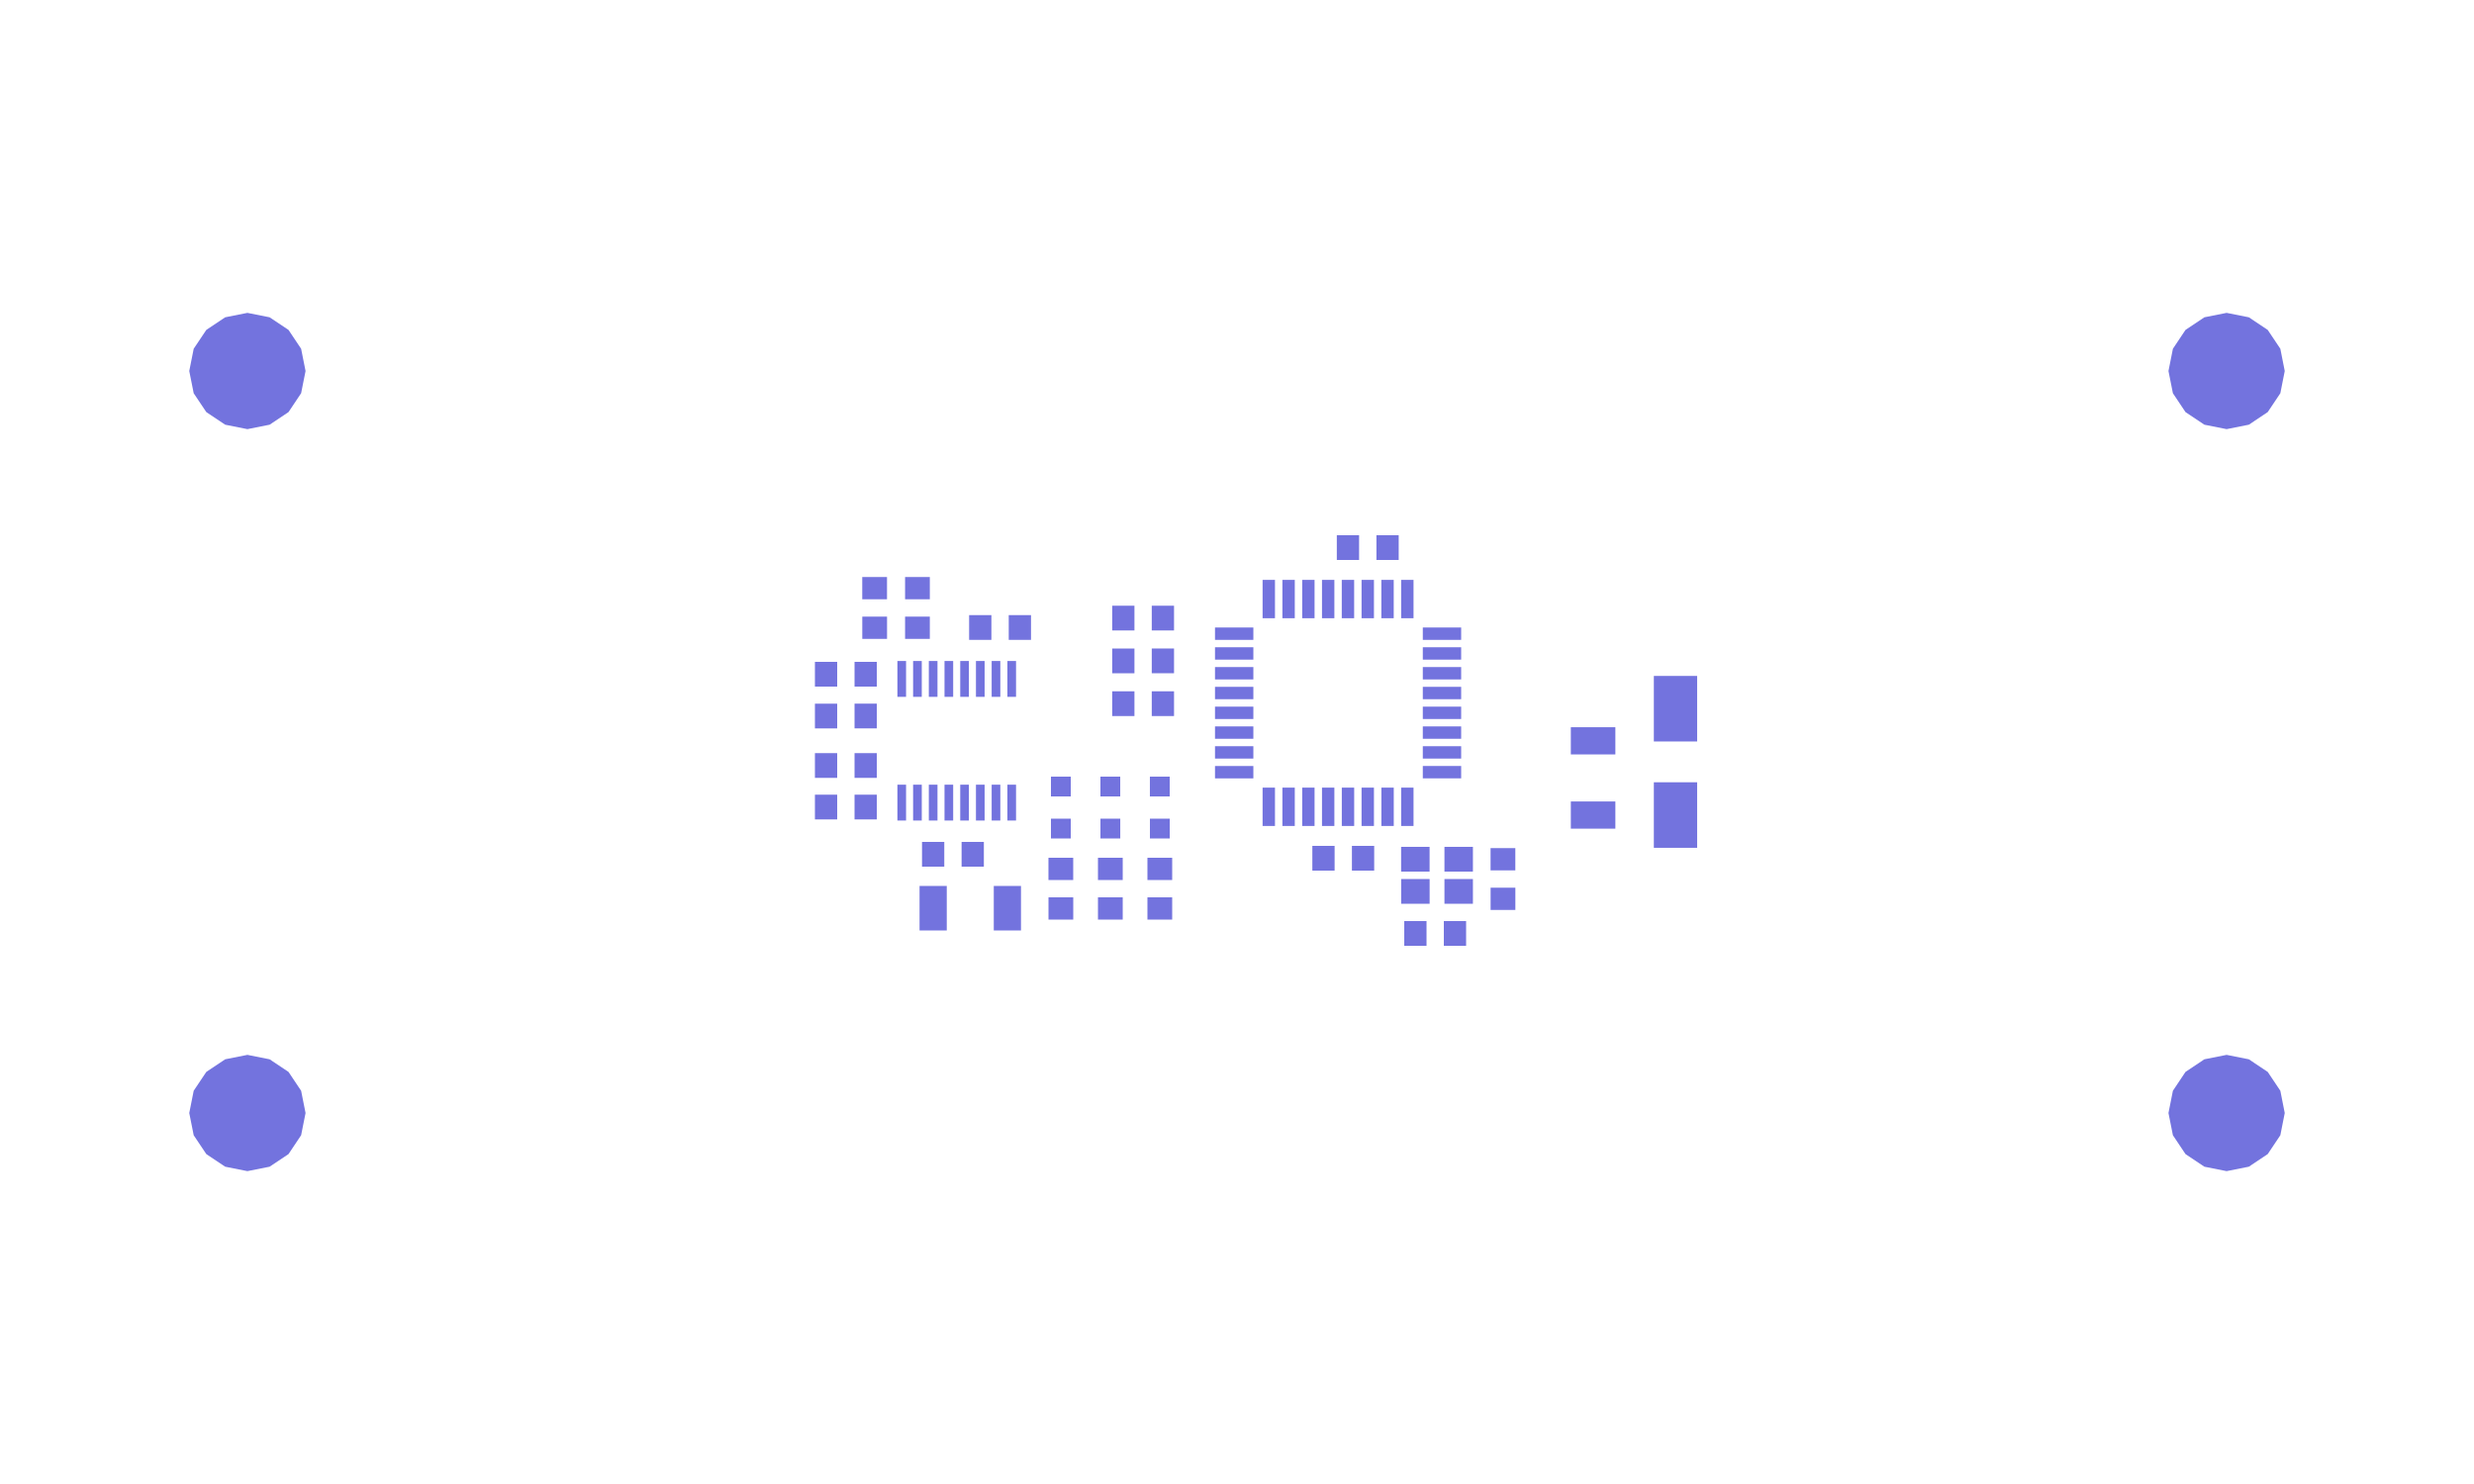
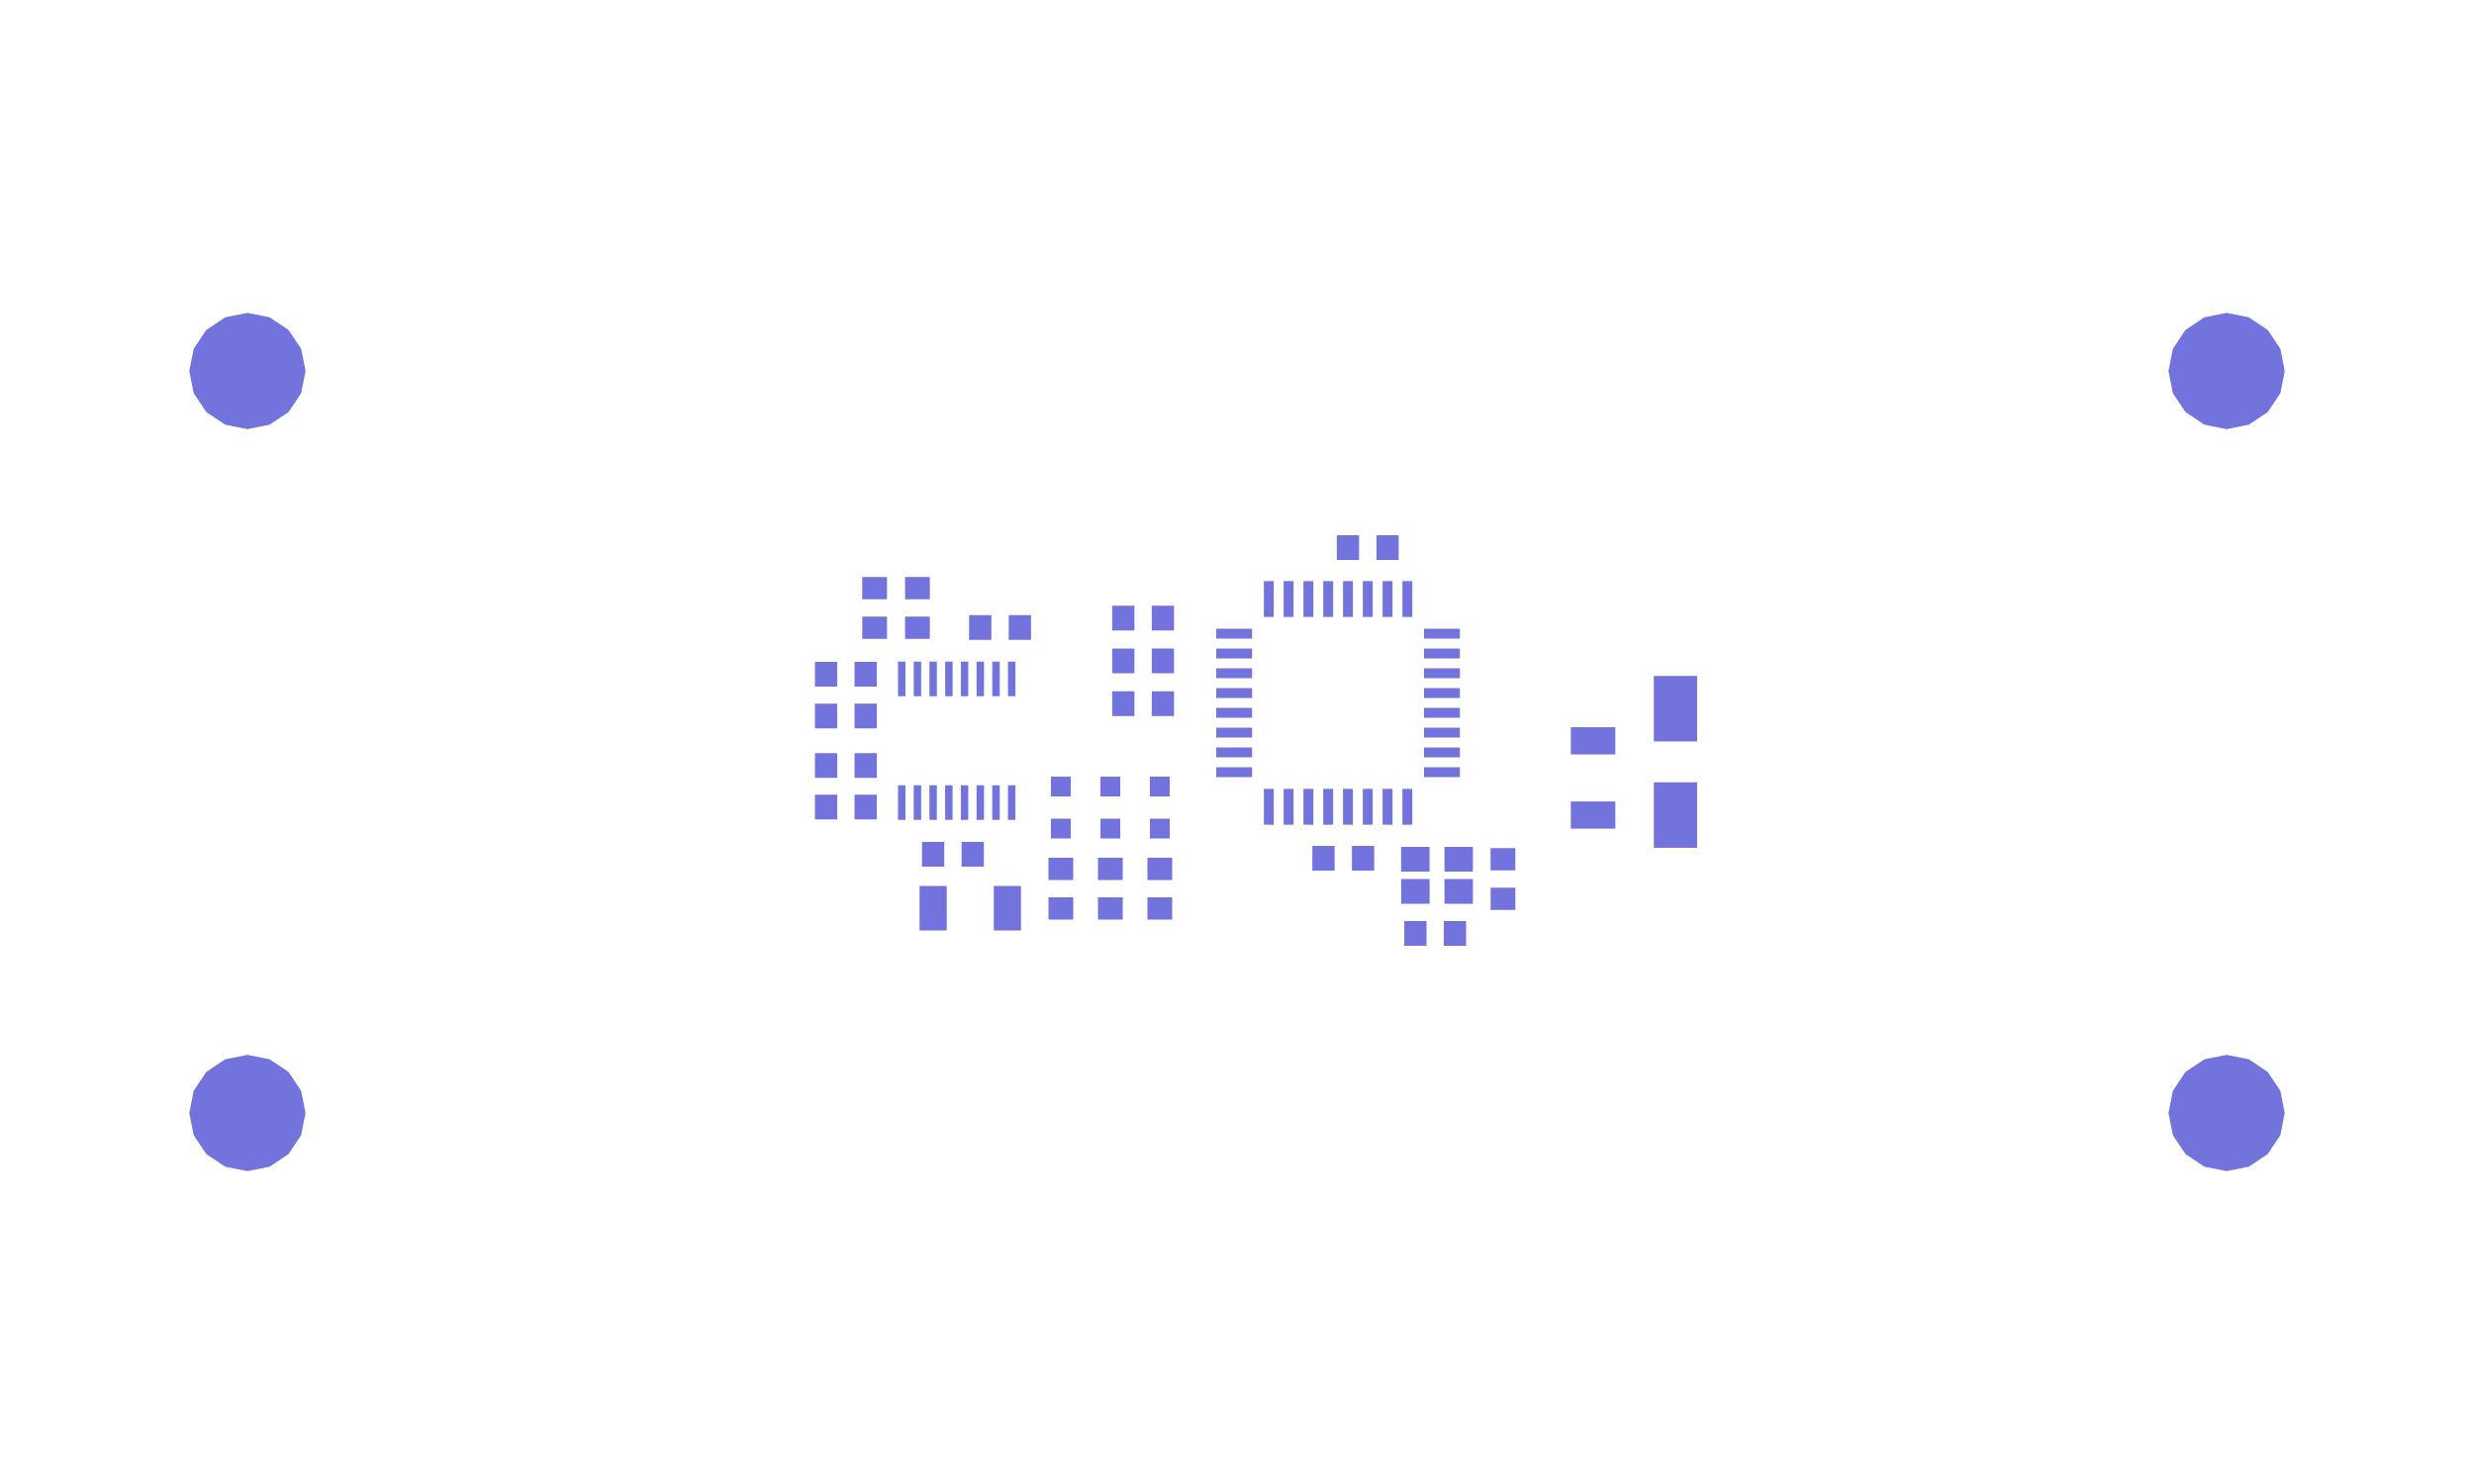
<svg xmlns="http://www.w3.org/2000/svg" width="100mm" height="60mm" viewBox="0 0 100 60" version="1.1" id="svg1" xml:space="preserve">
  <defs id="defs1" />
-   <g id="layer1" />
-   <g id="g1" transform="matrix(0.2645833,0,0,0.2645833,3.415344,10.9851)">
+   <g id="g1-3" transform="matrix(0.2645833,0,0,0.2645833,3.415344,10.9851)">
    <path id="path1" d="m 24.82,93.871 0.508,2.551 -0.508,2.547 -1.445,2.16 -2.16,1.445 -2.547,0.508 -2.551,-0.508 -2.16,-1.445 -1.445,-2.16 -0.508,-2.547 0.508,-2.551 1.445,-2.16 2.16,-1.445 2.551,-0.508 2.547,0.508 2.16,1.445 z" style="fill:#7373de;fill-opacity:1;fill-rule:evenodd;stroke:none" transform="scale(1.333333)" />
    <path id="path2" d="m 24.82,8.832 0.508,2.551 -0.508,2.547 -1.445,2.16 -2.16,1.445 -2.547,0.508 -2.551,-0.508 -2.16,-1.445 -1.445,-2.16 -0.508,-2.547 0.508,-2.551 1.445,-2.16 2.16,-1.445 2.551,-0.508 2.547,0.508 2.16,1.445 z" style="fill:#7373de;fill-opacity:1;fill-rule:evenodd;stroke:none" transform="scale(1.333333)" />
    <path id="path3" d="m 251.594,93.871 0.504,2.551 -0.504,2.547 -1.446,2.16 -2.16,1.445 -2.55,0.508 -2.551,-0.508 -2.16,-1.445 -1.442,-2.16 -0.508,-2.547 0.508,-2.551 1.442,-2.16 2.16,-1.445 2.551,-0.508 2.55,0.508 2.16,1.445 z" style="fill:#7373de;fill-opacity:1;fill-rule:evenodd;stroke:none" transform="scale(1.333333)" />
    <path id="path4" d="m 251.594,8.832 0.504,2.551 -0.504,2.547 -1.446,2.16 -2.16,1.445 -2.55,0.508 -2.551,-0.508 -2.16,-1.445 -1.442,-2.16 -0.508,-2.547 0.508,-2.551 1.442,-2.16 2.16,-1.445 2.551,-0.508 2.55,0.508 2.16,1.445 z" style="fill:#7373de;fill-opacity:1;fill-rule:evenodd;stroke:none" transform="scale(1.333333)" />
    <path id="path5" d="m 89.117,39.531 h 2.836 v 2.551 h -2.836 z" style="fill:#7373de;fill-opacity:1;fill-rule:evenodd;stroke:none" transform="scale(1.333333)" />
    <path id="path6" d="m 89.113,34.992 h 2.836 v 2.551 h -2.836 z" style="fill:#7373de;fill-opacity:1;fill-rule:evenodd;stroke:none" transform="scale(1.333333)" />
    <path id="path7" d="m 121.789,67.168 h 2.836 v 2.551 h -2.836 z" style="fill:#7373de;fill-opacity:1;fill-rule:evenodd;stroke:none" transform="scale(1.333333)" />
    <path id="path8" d="m 121.789,71.703 h 2.836 v 2.551 h -2.836 z" style="fill:#7373de;fill-opacity:1;fill-rule:evenodd;stroke:none" transform="scale(1.333333)" />
    <path id="path9" d="m 110.449,67.168 h 2.836 v 2.551 h -2.836 z" style="fill:#7373de;fill-opacity:1;fill-rule:evenodd;stroke:none" transform="scale(1.333333)" />
    <path id="path10" d="m 110.453,71.703 h 2.836 v 2.551 h -2.836 z" style="fill:#7373de;fill-opacity:1;fill-rule:evenodd;stroke:none" transform="scale(1.333333)" />
    <path id="path11" d="m 155.75,74.422 h 2.551 v 2.836 h -2.551 z" style="fill:#7373de;fill-opacity:1;fill-rule:evenodd;stroke:none" transform="scale(1.333333)" />
    <path id="path12" d="m 151.215,74.422 h 2.551 v 2.836 h -2.551 z" style="fill:#7373de;fill-opacity:1;fill-rule:evenodd;stroke:none" transform="scale(1.333333)" />
    <path id="path13" d="m 122.07,57.871 h 2.27 v 2.27 h -2.27 z" style="fill:#7373de;fill-opacity:1;fill-rule:evenodd;stroke:none" transform="scale(1.333333)" />
    <path id="path14" d="m 122.074,62.688 h 2.27 v 2.27 h -2.27 z" style="fill:#7373de;fill-opacity:1;fill-rule:evenodd;stroke:none" transform="scale(1.333333)" />
    <path id="path15" d="m 110.734,57.871 h 2.27 v 2.27 h -2.27 z" style="fill:#7373de;fill-opacity:1;fill-rule:evenodd;stroke:none" transform="scale(1.333333)" />
    <path id="path16" d="m 110.734,62.688 h 2.27 v 2.27 h -2.27 z" style="fill:#7373de;fill-opacity:1;fill-rule:evenodd;stroke:none" transform="scale(1.333333)" />
    <path id="path17" d="m 88.23,44.715 h 2.551 v 2.836 H 88.23 Z" style="fill:#7373de;fill-opacity:1;fill-rule:evenodd;stroke:none" transform="scale(1.333333)" />
    <path id="path18" d="m 83.691,44.715 h 2.551 v 2.836 h -2.551 z" style="fill:#7373de;fill-opacity:1;fill-rule:evenodd;stroke:none" transform="scale(1.333333)" />
    <path id="path19" d="m 170.301,52.207 h 5.102 v 3.117 h -5.102 z" style="fill:#7373de;fill-opacity:1;fill-rule:evenodd;stroke:none" transform="scale(1.333333)" />
    <path id="path20" d="m 170.301,60.715 h 5.102 v 3.117 h -5.102 z" style="fill:#7373de;fill-opacity:1;fill-rule:evenodd;stroke:none" transform="scale(1.333333)" />
    <path id="path21" d="m 94.02,34.992 h 2.836 v 2.551 H 94.02 Z" style="fill:#7373de;fill-opacity:1;fill-rule:evenodd;stroke:none" transform="scale(1.333333)" />
    <path id="path22" d="m 94.02,39.531 h 2.836 v 2.551 H 94.02 Z" style="fill:#7373de;fill-opacity:1;fill-rule:evenodd;stroke:none" transform="scale(1.333333)" />
    <path id="path23" d="m 117.75,43.188 h 2.551 v 2.836 h -2.551 z" style="fill:#7373de;fill-opacity:1;fill-rule:evenodd;stroke:none" transform="scale(1.333333)" />
    <path id="path24" d="m 122.285,43.184 h 2.551 v 2.836 h -2.551 z" style="fill:#7373de;fill-opacity:1;fill-rule:evenodd;stroke:none" transform="scale(1.333333)" />
-     <path id="path25" d="m 153.34,54.383 h 4.395 v 1.418 h -4.395 z" style="fill:#7373de;fill-opacity:1;fill-rule:evenodd;stroke:none" transform="scale(1.333333)" />
-     <path id="path26" d="m 153.34,45.312 h 4.395 v 1.418 h -4.395 z" style="fill:#7373de;fill-opacity:1;fill-rule:evenodd;stroke:none" transform="scale(1.333333)" />
-     <path id="path27" d="m 148.59,35.32 h 1.418 v 4.395 h -1.418 z" style="fill:#7373de;fill-opacity:1;fill-rule:evenodd;stroke:none" transform="scale(1.333333)" />
-     <path id="path28" d="m 129.531,54.383 h 4.395 v 1.418 h -4.395 z" style="fill:#7373de;fill-opacity:1;fill-rule:evenodd;stroke:none" transform="scale(1.333333)" />
-     <path id="path29" d="m 137.254,35.32 h 1.418 v 4.395 h -1.418 z" style="fill:#7373de;fill-opacity:1;fill-rule:evenodd;stroke:none" transform="scale(1.333333)" />
-     <path id="path30" d="m 129.531,52.113 h 4.395 v 1.418 h -4.395 z" style="fill:#7373de;fill-opacity:1;fill-rule:evenodd;stroke:none" transform="scale(1.333333)" />
-     <path id="path31" d="m 150.859,59.129 h 1.418 v 4.395 h -1.418 z" style="fill:#7373de;fill-opacity:1;fill-rule:evenodd;stroke:none" transform="scale(1.333333)" />
-     <path id="path32" d="m 153.34,47.578 h 4.395 v 1.418 h -4.395 z" style="fill:#7373de;fill-opacity:1;fill-rule:evenodd;stroke:none" transform="scale(1.333333)" />
-     <path id="path33" d="m 146.324,59.129 h 1.418 v 4.395 h -1.418 z" style="fill:#7373de;fill-opacity:1;fill-rule:evenodd;stroke:none" transform="scale(1.333333)" />
-     <path id="path34" d="m 129.531,56.652 h 4.395 v 1.418 h -4.395 z" style="fill:#7373de;fill-opacity:1;fill-rule:evenodd;stroke:none" transform="scale(1.333333)" />
-     <path id="path35" d="m 144.059,59.129 h 1.418 v 4.395 h -1.418 z" style="fill:#7373de;fill-opacity:1;fill-rule:evenodd;stroke:none" transform="scale(1.333333)" />
-     <path id="path36" d="m 150.859,35.32 h 1.418 v 4.395 h -1.418 z" style="fill:#7373de;fill-opacity:1;fill-rule:evenodd;stroke:none" transform="scale(1.333333)" />
-     <path id="path37" d="m 129.531,49.848 h 4.395 v 1.418 h -4.395 z" style="fill:#7373de;fill-opacity:1;fill-rule:evenodd;stroke:none" transform="scale(1.333333)" />
-     <path id="path38" d="m 134.984,35.32 h 1.418 v 4.395 h -1.418 z" style="fill:#7373de;fill-opacity:1;fill-rule:evenodd;stroke:none" transform="scale(1.333333)" />
-     <path id="path39" d="m 134.984,59.129 h 1.418 v 4.395 h -1.418 z" style="fill:#7373de;fill-opacity:1;fill-rule:evenodd;stroke:none" transform="scale(1.333333)" />
-     <path id="path40" d="m 129.531,40.777 h 4.395 v 1.418 h -4.395 z" style="fill:#7373de;fill-opacity:1;fill-rule:evenodd;stroke:none" transform="scale(1.333333)" />
-     <path id="path41" d="m 153.34,56.648 h 4.395 v 1.418 h -4.395 z" style="fill:#7373de;fill-opacity:1;fill-rule:evenodd;stroke:none" transform="scale(1.333333)" />
-     <path id="path42" d="m 153.34,40.777 h 4.395 v 1.418 h -4.395 z" style="fill:#7373de;fill-opacity:1;fill-rule:evenodd;stroke:none" transform="scale(1.333333)" />
-     <path id="path43" d="m 153.34,43.043 h 4.395 v 1.418 h -4.395 z" style="fill:#7373de;fill-opacity:1;fill-rule:evenodd;stroke:none" transform="scale(1.333333)" />
-     <path id="path44" d="m 141.789,35.32 h 1.418 v 4.395 h -1.418 z" style="fill:#7373de;fill-opacity:1;fill-rule:evenodd;stroke:none" transform="scale(1.333333)" />
-     <path id="path45" d="m 144.055,35.32 h 1.418 v 4.395 h -1.418 z" style="fill:#7373de;fill-opacity:1;fill-rule:evenodd;stroke:none" transform="scale(1.333333)" />
-     <path id="path46" d="m 141.789,59.129 h 1.418 v 4.395 h -1.418 z" style="fill:#7373de;fill-opacity:1;fill-rule:evenodd;stroke:none" transform="scale(1.333333)" />
-     <path id="path47" d="m 139.52,59.129 h 1.418 v 4.395 h -1.418 z" style="fill:#7373de;fill-opacity:1;fill-rule:evenodd;stroke:none" transform="scale(1.333333)" />
-     <path id="path48" d="m 137.254,59.129 h 1.418 v 4.395 h -1.418 z" style="fill:#7373de;fill-opacity:1;fill-rule:evenodd;stroke:none" transform="scale(1.333333)" />
-     <path id="path49" d="m 129.531,43.043 h 4.395 v 1.418 h -4.395 z" style="fill:#7373de;fill-opacity:1;fill-rule:evenodd;stroke:none" transform="scale(1.333333)" />
-     <path id="path50" d="m 153.34,49.848 h 4.395 v 1.418 h -4.395 z" style="fill:#7373de;fill-opacity:1;fill-rule:evenodd;stroke:none" transform="scale(1.333333)" />
-     <path id="path51" d="m 153.34,52.113 h 4.395 v 1.418 h -4.395 z" style="fill:#7373de;fill-opacity:1;fill-rule:evenodd;stroke:none" transform="scale(1.333333)" />
-     <path id="path52" d="m 146.324,35.32 h 1.418 v 4.395 h -1.418 z" style="fill:#7373de;fill-opacity:1;fill-rule:evenodd;stroke:none" transform="scale(1.333333)" />
-     <path id="path53" d="m 148.594,59.129 h 1.418 v 4.395 h -1.418 z" style="fill:#7373de;fill-opacity:1;fill-rule:evenodd;stroke:none" transform="scale(1.333333)" />
-     <path id="path54" d="m 139.52,35.32 h 1.418 v 4.395 h -1.418 z" style="fill:#7373de;fill-opacity:1;fill-rule:evenodd;stroke:none" transform="scale(1.333333)" />
-     <path id="path55" d="m 129.531,45.312 h 4.395 v 1.418 h -4.395 z" style="fill:#7373de;fill-opacity:1;fill-rule:evenodd;stroke:none" transform="scale(1.333333)" />
-     <path id="path56" d="m 129.531,47.578 h 4.395 v 1.418 h -4.395 z" style="fill:#7373de;fill-opacity:1;fill-rule:evenodd;stroke:none" transform="scale(1.333333)" />
+     <path id="path25" d="m 153.48,54.527 h 4.109 v 1.133 h -4.109 z" style="fill:#7373de;fill-opacity:1;fill-rule:evenodd;stroke:none" transform="scale(1.333333)" />
+     <path id="path26" d="m 153.48,45.453 h 4.109 v 1.133 h -4.109 z" style="fill:#7373de;fill-opacity:1;fill-rule:evenodd;stroke:none" transform="scale(1.333333)" />
+     <path id="path27" d="m 148.734,35.461 h 1.133 v 4.109 h -1.133 z" style="fill:#7373de;fill-opacity:1;fill-rule:evenodd;stroke:none" transform="scale(1.333333)" />
+     <path id="path28" d="m 129.672,54.523 h 4.109 v 1.133 h -4.109 z" style="fill:#7373de;fill-opacity:1;fill-rule:evenodd;stroke:none" transform="scale(1.333333)" />
+     <path id="path29" d="m 137.395,35.461 h 1.133 v 4.109 h -1.133 z" style="fill:#7373de;fill-opacity:1;fill-rule:evenodd;stroke:none" transform="scale(1.333333)" />
+     <path id="path30" d="m 129.672,52.258 h 4.109 v 1.133 h -4.109 z" style="fill:#7373de;fill-opacity:1;fill-rule:evenodd;stroke:none" transform="scale(1.333333)" />
+     <path id="path31" d="m 151,59.273 h 1.133 v 4.109 H 151 Z" style="fill:#7373de;fill-opacity:1;fill-rule:evenodd;stroke:none" transform="scale(1.333333)" />
+     <path id="path32" d="m 153.48,47.723 h 4.109 v 1.133 h -4.109 z" style="fill:#7373de;fill-opacity:1;fill-rule:evenodd;stroke:none" transform="scale(1.333333)" />
+     <path id="path33" d="m 146.465,59.273 h 1.133 v 4.109 h -1.133 z" style="fill:#7373de;fill-opacity:1;fill-rule:evenodd;stroke:none" transform="scale(1.333333)" />
+     <path id="path34" d="m 129.672,56.793 h 4.109 v 1.133 h -4.109 z" style="fill:#7373de;fill-opacity:1;fill-rule:evenodd;stroke:none" transform="scale(1.333333)" />
+     <path id="path35" d="m 144.199,59.273 h 1.133 v 4.109 h -1.133 z" style="fill:#7373de;fill-opacity:1;fill-rule:evenodd;stroke:none" transform="scale(1.333333)" />
+     <path id="path36" d="m 151.004,35.461 h 1.133 v 4.109 h -1.133 z" style="fill:#7373de;fill-opacity:1;fill-rule:evenodd;stroke:none" transform="scale(1.333333)" />
+     <path id="path37" d="m 129.672,49.988 h 4.109 v 1.133 h -4.109 z" style="fill:#7373de;fill-opacity:1;fill-rule:evenodd;stroke:none" transform="scale(1.333333)" />
+     <path id="path38" d="m 135.129,35.461 h 1.133 v 4.109 h -1.133 z" style="fill:#7373de;fill-opacity:1;fill-rule:evenodd;stroke:none" transform="scale(1.333333)" />
+     <path id="path39" d="m 135.129,59.273 h 1.133 v 4.109 h -1.133 z" style="fill:#7373de;fill-opacity:1;fill-rule:evenodd;stroke:none" transform="scale(1.333333)" />
+     <path id="path40" d="m 129.672,40.918 h 4.109 v 1.133 h -4.109 z" style="fill:#7373de;fill-opacity:1;fill-rule:evenodd;stroke:none" transform="scale(1.333333)" />
+     <path id="path41" d="m 153.48,56.793 h 4.109 v 1.133 h -4.109 z" style="fill:#7373de;fill-opacity:1;fill-rule:evenodd;stroke:none" transform="scale(1.333333)" />
+     <path id="path42" d="m 153.48,40.918 h 4.109 v 1.133 h -4.109 z" style="fill:#7373de;fill-opacity:1;fill-rule:evenodd;stroke:none" transform="scale(1.333333)" />
+     <path id="path43" d="m 153.48,43.188 h 4.109 v 1.133 h -4.109 z" style="fill:#7373de;fill-opacity:1;fill-rule:evenodd;stroke:none" transform="scale(1.333333)" />
+     <path id="path44" d="m 141.934,35.461 h 1.133 v 4.109 h -1.133 z" style="fill:#7373de;fill-opacity:1;fill-rule:evenodd;stroke:none" transform="scale(1.333333)" />
+     <path id="path45" d="m 144.199,35.461 h 1.133 v 4.109 h -1.133 z" style="fill:#7373de;fill-opacity:1;fill-rule:evenodd;stroke:none" transform="scale(1.333333)" />
+     <path id="path46" d="m 141.93,59.273 h 1.133 v 4.109 h -1.133 z" style="fill:#7373de;fill-opacity:1;fill-rule:evenodd;stroke:none" transform="scale(1.333333)" />
+     <path id="path47" d="m 139.664,59.273 h 1.133 v 4.109 h -1.133 z" style="fill:#7373de;fill-opacity:1;fill-rule:evenodd;stroke:none" transform="scale(1.333333)" />
+     <path id="path48" d="m 137.395,59.273 h 1.133 v 4.109 h -1.133 z" style="fill:#7373de;fill-opacity:1;fill-rule:evenodd;stroke:none" transform="scale(1.333333)" />
+     <path id="path49" d="m 129.672,43.188 h 4.109 v 1.133 h -4.109 z" style="fill:#7373de;fill-opacity:1;fill-rule:evenodd;stroke:none" transform="scale(1.333333)" />
+     <path id="path50" d="m 153.48,49.988 h 4.109 v 1.133 h -4.109 z" style="fill:#7373de;fill-opacity:1;fill-rule:evenodd;stroke:none" transform="scale(1.333333)" />
+     <path id="path51" d="m 153.48,52.258 h 4.109 v 1.133 h -4.109 z" style="fill:#7373de;fill-opacity:1;fill-rule:evenodd;stroke:none" transform="scale(1.333333)" />
+     <path id="path52" d="m 146.469,35.461 h 1.133 v 4.109 h -1.133 z" style="fill:#7373de;fill-opacity:1;fill-rule:evenodd;stroke:none" transform="scale(1.333333)" />
+     <path id="path53" d="m 148.734,59.273 h 1.133 v 4.109 h -1.133 z" style="fill:#7373de;fill-opacity:1;fill-rule:evenodd;stroke:none" transform="scale(1.333333)" />
+     <path id="path54" d="m 139.664,35.461 h 1.133 v 4.109 h -1.133 z" style="fill:#7373de;fill-opacity:1;fill-rule:evenodd;stroke:none" transform="scale(1.333333)" />
+     <path id="path55" d="m 129.672,45.453 h 4.109 v 1.133 h -4.109 z" style="fill:#7373de;fill-opacity:1;fill-rule:evenodd;stroke:none" transform="scale(1.333333)" />
+     <path id="path56" d="m 129.672,47.723 h 4.109 v 1.133 h -4.109 z" style="fill:#7373de;fill-opacity:1;fill-rule:evenodd;stroke:none" transform="scale(1.333333)" />
    <path id="path57" d="m 117.75,48.09 h 2.551 v 2.836 h -2.551 z" style="fill:#7373de;fill-opacity:1;fill-rule:evenodd;stroke:none" transform="scale(1.333333)" />
    <path id="path58" d="m 122.285,48.09 h 2.551 v 2.836 h -2.551 z" style="fill:#7373de;fill-opacity:1;fill-rule:evenodd;stroke:none" transform="scale(1.333333)" />
    <path id="path59" d="m 161.109,70.598 h 2.836 v 2.551 h -2.836 z" style="fill:#7373de;fill-opacity:1;fill-rule:evenodd;stroke:none" transform="scale(1.333333)" />
    <path id="path60" d="m 161.105,66.062 h 2.836 v 2.551 h -2.836 z" style="fill:#7373de;fill-opacity:1;fill-rule:evenodd;stroke:none" transform="scale(1.333333)" />
    <path id="path61" d="m 88.23,49.504 h 2.551 V 52.34 H 88.23 Z" style="fill:#7373de;fill-opacity:1;fill-rule:evenodd;stroke:none" transform="scale(1.333333)" />
    <path id="path62" d="m 83.691,49.508 h 2.551 v 2.836 h -2.551 z" style="fill:#7373de;fill-opacity:1;fill-rule:evenodd;stroke:none" transform="scale(1.333333)" />
    <path id="path63" d="m 116.121,67.168 h 2.836 v 2.551 h -2.836 z" style="fill:#7373de;fill-opacity:1;fill-rule:evenodd;stroke:none" transform="scale(1.333333)" />
    <path id="path64" d="m 116.121,71.703 h 2.836 v 2.551 h -2.836 z" style="fill:#7373de;fill-opacity:1;fill-rule:evenodd;stroke:none" transform="scale(1.333333)" />
    <path id="path65" d="m 117.75,38.281 h 2.551 v 2.836 h -2.551 z" style="fill:#7373de;fill-opacity:1;fill-rule:evenodd;stroke:none" transform="scale(1.333333)" />
    <path id="path66" d="m 122.285,38.281 h 2.551 v 2.836 h -2.551 z" style="fill:#7373de;fill-opacity:1;fill-rule:evenodd;stroke:none" transform="scale(1.333333)" />
    <path id="path67" d="m 104.184,70.398 h 3.117 V 75.5 h -3.117 z" style="fill:#7373de;fill-opacity:1;fill-rule:evenodd;stroke:none" transform="scale(1.333333)" />
    <path id="path68" d="m 95.68,70.398 h 3.117 V 75.5 H 95.68 Z" style="fill:#7373de;fill-opacity:1;fill-rule:evenodd;stroke:none" transform="scale(1.333333)" />
    <path id="path69" d="m 88.23,55.176 h 2.551 v 2.836 H 88.23 Z" style="fill:#7373de;fill-opacity:1;fill-rule:evenodd;stroke:none" transform="scale(1.333333)" />
    <path id="path70" d="m 83.691,55.176 h 2.551 v 2.836 h -2.551 z" style="fill:#7373de;fill-opacity:1;fill-rule:evenodd;stroke:none" transform="scale(1.333333)" />
    <path id="path71" d="m 179.812,46.328 h 4.961 v 7.512 h -4.961 z" style="fill:#7373de;fill-opacity:1;fill-rule:evenodd;stroke:none" transform="scale(1.333333)" />
    <path id="path72" d="m 179.812,58.516 h 4.961 v 7.512 h -4.961 z" style="fill:#7373de;fill-opacity:1;fill-rule:evenodd;stroke:none" transform="scale(1.333333)" />
    <path id="path73" d="m 150.855,65.918 h 3.262 v 2.836 h -3.262 z" style="fill:#7373de;fill-opacity:1;fill-rule:evenodd;stroke:none" transform="scale(1.333333)" />
    <path id="path74" d="m 155.82,69.605 h 3.262 v 2.836 h -3.262 z" style="fill:#7373de;fill-opacity:1;fill-rule:evenodd;stroke:none" transform="scale(1.333333)" />
    <path id="path75" d="m 155.82,65.918 h 3.262 v 2.836 h -3.262 z" style="fill:#7373de;fill-opacity:1;fill-rule:evenodd;stroke:none" transform="scale(1.333333)" />
    <path id="path76" d="m 150.859,69.605 h 3.262 v 2.836 h -3.262 z" style="fill:#7373de;fill-opacity:1;fill-rule:evenodd;stroke:none" transform="scale(1.333333)" />
-     <path id="path77" d="m 98.539,44.617 h 0.992 v 4.109 h -0.992 z" style="fill:#7373de;fill-opacity:1;fill-rule:evenodd;stroke:none" transform="scale(1.333333)" />
-     <path id="path78" d="m 100.34,58.793 h 0.992 v 4.109 h -0.992 z" style="fill:#7373de;fill-opacity:1;fill-rule:evenodd;stroke:none" transform="scale(1.333333)" />
-     <path id="path79" d="m 105.742,58.793 h 0.992 v 4.109 h -0.992 z" style="fill:#7373de;fill-opacity:1;fill-rule:evenodd;stroke:none" transform="scale(1.333333)" />
-     <path id="path80" d="m 94.941,58.793 h 0.992 v 4.109 h -0.992 z" style="fill:#7373de;fill-opacity:1;fill-rule:evenodd;stroke:none" transform="scale(1.333333)" />
-     <path id="path81" d="m 102.141,44.617 h 0.992 v 4.109 h -0.992 z" style="fill:#7373de;fill-opacity:1;fill-rule:evenodd;stroke:none" transform="scale(1.333333)" />
-     <path id="path82" d="m 96.742,58.793 h 0.992 v 4.109 h -0.992 z" style="fill:#7373de;fill-opacity:1;fill-rule:evenodd;stroke:none" transform="scale(1.333333)" />
-     <path id="path83" d="m 103.941,58.793 h 0.992 v 4.109 h -0.992 z" style="fill:#7373de;fill-opacity:1;fill-rule:evenodd;stroke:none" transform="scale(1.333333)" />
-     <path id="path84" d="m 100.34,44.617 h 0.992 v 4.109 h -0.992 z" style="fill:#7373de;fill-opacity:1;fill-rule:evenodd;stroke:none" transform="scale(1.333333)" />
-     <path id="path85" d="m 103.941,44.617 h 0.992 v 4.109 h -0.992 z" style="fill:#7373de;fill-opacity:1;fill-rule:evenodd;stroke:none" transform="scale(1.333333)" />
-     <path id="path86" d="m 93.141,44.617 h 0.992 v 4.109 h -0.992 z" style="fill:#7373de;fill-opacity:1;fill-rule:evenodd;stroke:none" transform="scale(1.333333)" />
-     <path id="path87" d="m 102.141,58.793 h 0.992 v 4.109 h -0.992 z" style="fill:#7373de;fill-opacity:1;fill-rule:evenodd;stroke:none" transform="scale(1.333333)" />
-     <path id="path88" d="m 93.141,58.793 h 0.992 v 4.109 h -0.992 z" style="fill:#7373de;fill-opacity:1;fill-rule:evenodd;stroke:none" transform="scale(1.333333)" />
-     <path id="path89" d="m 98.539,58.793 h 0.992 v 4.109 h -0.992 z" style="fill:#7373de;fill-opacity:1;fill-rule:evenodd;stroke:none" transform="scale(1.333333)" />
-     <path id="path90" d="m 96.742,44.617 h 0.992 v 4.109 h -0.992 z" style="fill:#7373de;fill-opacity:1;fill-rule:evenodd;stroke:none" transform="scale(1.333333)" />
-     <path id="path91" d="m 94.941,44.617 h 0.992 v 4.109 h -0.992 z" style="fill:#7373de;fill-opacity:1;fill-rule:evenodd;stroke:none" transform="scale(1.333333)" />
-     <path id="path92" d="m 105.742,44.617 h 0.992 v 4.109 h -0.992 z" style="fill:#7373de;fill-opacity:1;fill-rule:evenodd;stroke:none" transform="scale(1.333333)" />
+     <path id="path77" d="m 98.613,44.688 h 0.852 v 3.969 h -0.852 z" style="fill:#7373de;fill-opacity:1;fill-rule:evenodd;stroke:none" transform="scale(1.333333)" />
+     <path id="path78" d="m 100.41,58.859 h 0.852 v 3.969 h -0.852 z" style="fill:#7373de;fill-opacity:1;fill-rule:evenodd;stroke:none" transform="scale(1.333333)" />
+     <path id="path79" d="m 105.809,58.859 h 0.852 v 3.969 h -0.852 z" style="fill:#7373de;fill-opacity:1;fill-rule:evenodd;stroke:none" transform="scale(1.333333)" />
+     <path id="path80" d="m 95.012,58.859 h 0.852 v 3.969 h -0.852 z" style="fill:#7373de;fill-opacity:1;fill-rule:evenodd;stroke:none" transform="scale(1.333333)" />
+     <path id="path81" d="m 102.211,44.688 h 0.852 v 3.969 h -0.852 z" style="fill:#7373de;fill-opacity:1;fill-rule:evenodd;stroke:none" transform="scale(1.333333)" />
+     <path id="path82" d="m 96.809,58.859 h 0.852 v 3.969 h -0.852 z" style="fill:#7373de;fill-opacity:1;fill-rule:evenodd;stroke:none" transform="scale(1.333333)" />
+     <path id="path83" d="m 104.012,58.859 h 0.852 v 3.969 h -0.852 z" style="fill:#7373de;fill-opacity:1;fill-rule:evenodd;stroke:none" transform="scale(1.333333)" />
+     <path id="path84" d="m 100.41,44.688 h 0.852 v 3.969 h -0.852 z" style="fill:#7373de;fill-opacity:1;fill-rule:evenodd;stroke:none" transform="scale(1.333333)" />
+     <path id="path85" d="m 104.012,44.688 h 0.852 v 3.969 h -0.852 z" style="fill:#7373de;fill-opacity:1;fill-rule:evenodd;stroke:none" transform="scale(1.333333)" />
+     <path id="path86" d="m 93.211,44.688 h 0.852 v 3.969 h -0.852 z" style="fill:#7373de;fill-opacity:1;fill-rule:evenodd;stroke:none" transform="scale(1.333333)" />
+     <path id="path87" d="m 102.211,58.859 h 0.852 v 3.969 h -0.852 z" style="fill:#7373de;fill-opacity:1;fill-rule:evenodd;stroke:none" transform="scale(1.333333)" />
+     <path id="path88" d="m 93.211,58.859 h 0.852 v 3.969 h -0.852 z" style="fill:#7373de;fill-opacity:1;fill-rule:evenodd;stroke:none" transform="scale(1.333333)" />
+     <path id="path89" d="m 98.609,58.859 h 0.852 v 3.969 h -0.852 z" style="fill:#7373de;fill-opacity:1;fill-rule:evenodd;stroke:none" transform="scale(1.333333)" />
+     <path id="path90" d="m 96.812,44.688 h 0.852 v 3.969 h -0.852 z" style="fill:#7373de;fill-opacity:1;fill-rule:evenodd;stroke:none" transform="scale(1.333333)" />
+     <path id="path91" d="m 95.012,44.688 h 0.852 v 3.969 h -0.852 z" style="fill:#7373de;fill-opacity:1;fill-rule:evenodd;stroke:none" transform="scale(1.333333)" />
+     <path id="path92" d="m 105.812,44.688 h 0.852 v 3.969 h -0.852 z" style="fill:#7373de;fill-opacity:1;fill-rule:evenodd;stroke:none" transform="scale(1.333333)" />
    <path id="path93" d="m 100.496,65.352 h 2.551 v 2.836 h -2.551 z" style="fill:#7373de;fill-opacity:1;fill-rule:evenodd;stroke:none" transform="scale(1.333333)" />
    <path id="path94" d="m 95.961,65.352 h 2.551 v 2.836 h -2.551 z" style="fill:#7373de;fill-opacity:1;fill-rule:evenodd;stroke:none" transform="scale(1.333333)" />
    <path id="path95" d="m 105.898,39.359 h 2.551 v 2.836 h -2.551 z" style="fill:#7373de;fill-opacity:1;fill-rule:evenodd;stroke:none" transform="scale(1.333333)" />
    <path id="path96" d="m 101.359,39.359 h 2.551 v 2.836 h -2.551 z" style="fill:#7373de;fill-opacity:1;fill-rule:evenodd;stroke:none" transform="scale(1.333333)" />
    <path id="path97" d="m 88.23,59.938 h 2.551 v 2.836 H 88.23 Z" style="fill:#7373de;fill-opacity:1;fill-rule:evenodd;stroke:none" transform="scale(1.333333)" />
    <path id="path98" d="m 83.691,59.938 h 2.551 v 2.836 h -2.551 z" style="fill:#7373de;fill-opacity:1;fill-rule:evenodd;stroke:none" transform="scale(1.333333)" />
    <path id="path99" d="m 143.488,30.203 h 2.551 v 2.836 h -2.551 z" style="fill:#7373de;fill-opacity:1;fill-rule:evenodd;stroke:none" transform="scale(1.333333)" />
    <path id="path100" d="m 148.027,30.203 h 2.551 v 2.836 h -2.551 z" style="fill:#7373de;fill-opacity:1;fill-rule:evenodd;stroke:none" transform="scale(1.333333)" />
    <path id="path101" d="m 116.402,57.871 h 2.27 v 2.27 h -2.27 z" style="fill:#7373de;fill-opacity:1;fill-rule:evenodd;stroke:none" transform="scale(1.333333)" />
    <path id="path102" d="m 116.406,62.688 h 2.27 v 2.27 h -2.27 z" style="fill:#7373de;fill-opacity:1;fill-rule:evenodd;stroke:none" transform="scale(1.333333)" />
    <path id="path103" d="m 145.219,65.805 h 2.551 v 2.836 h -2.551 z" style="fill:#7373de;fill-opacity:1;fill-rule:evenodd;stroke:none" transform="scale(1.333333)" />
    <path id="path104" d="m 140.684,65.805 h 2.551 v 2.836 h -2.551 z" style="fill:#7373de;fill-opacity:1;fill-rule:evenodd;stroke:none" transform="scale(1.333333)" />
  </g>
</svg>
